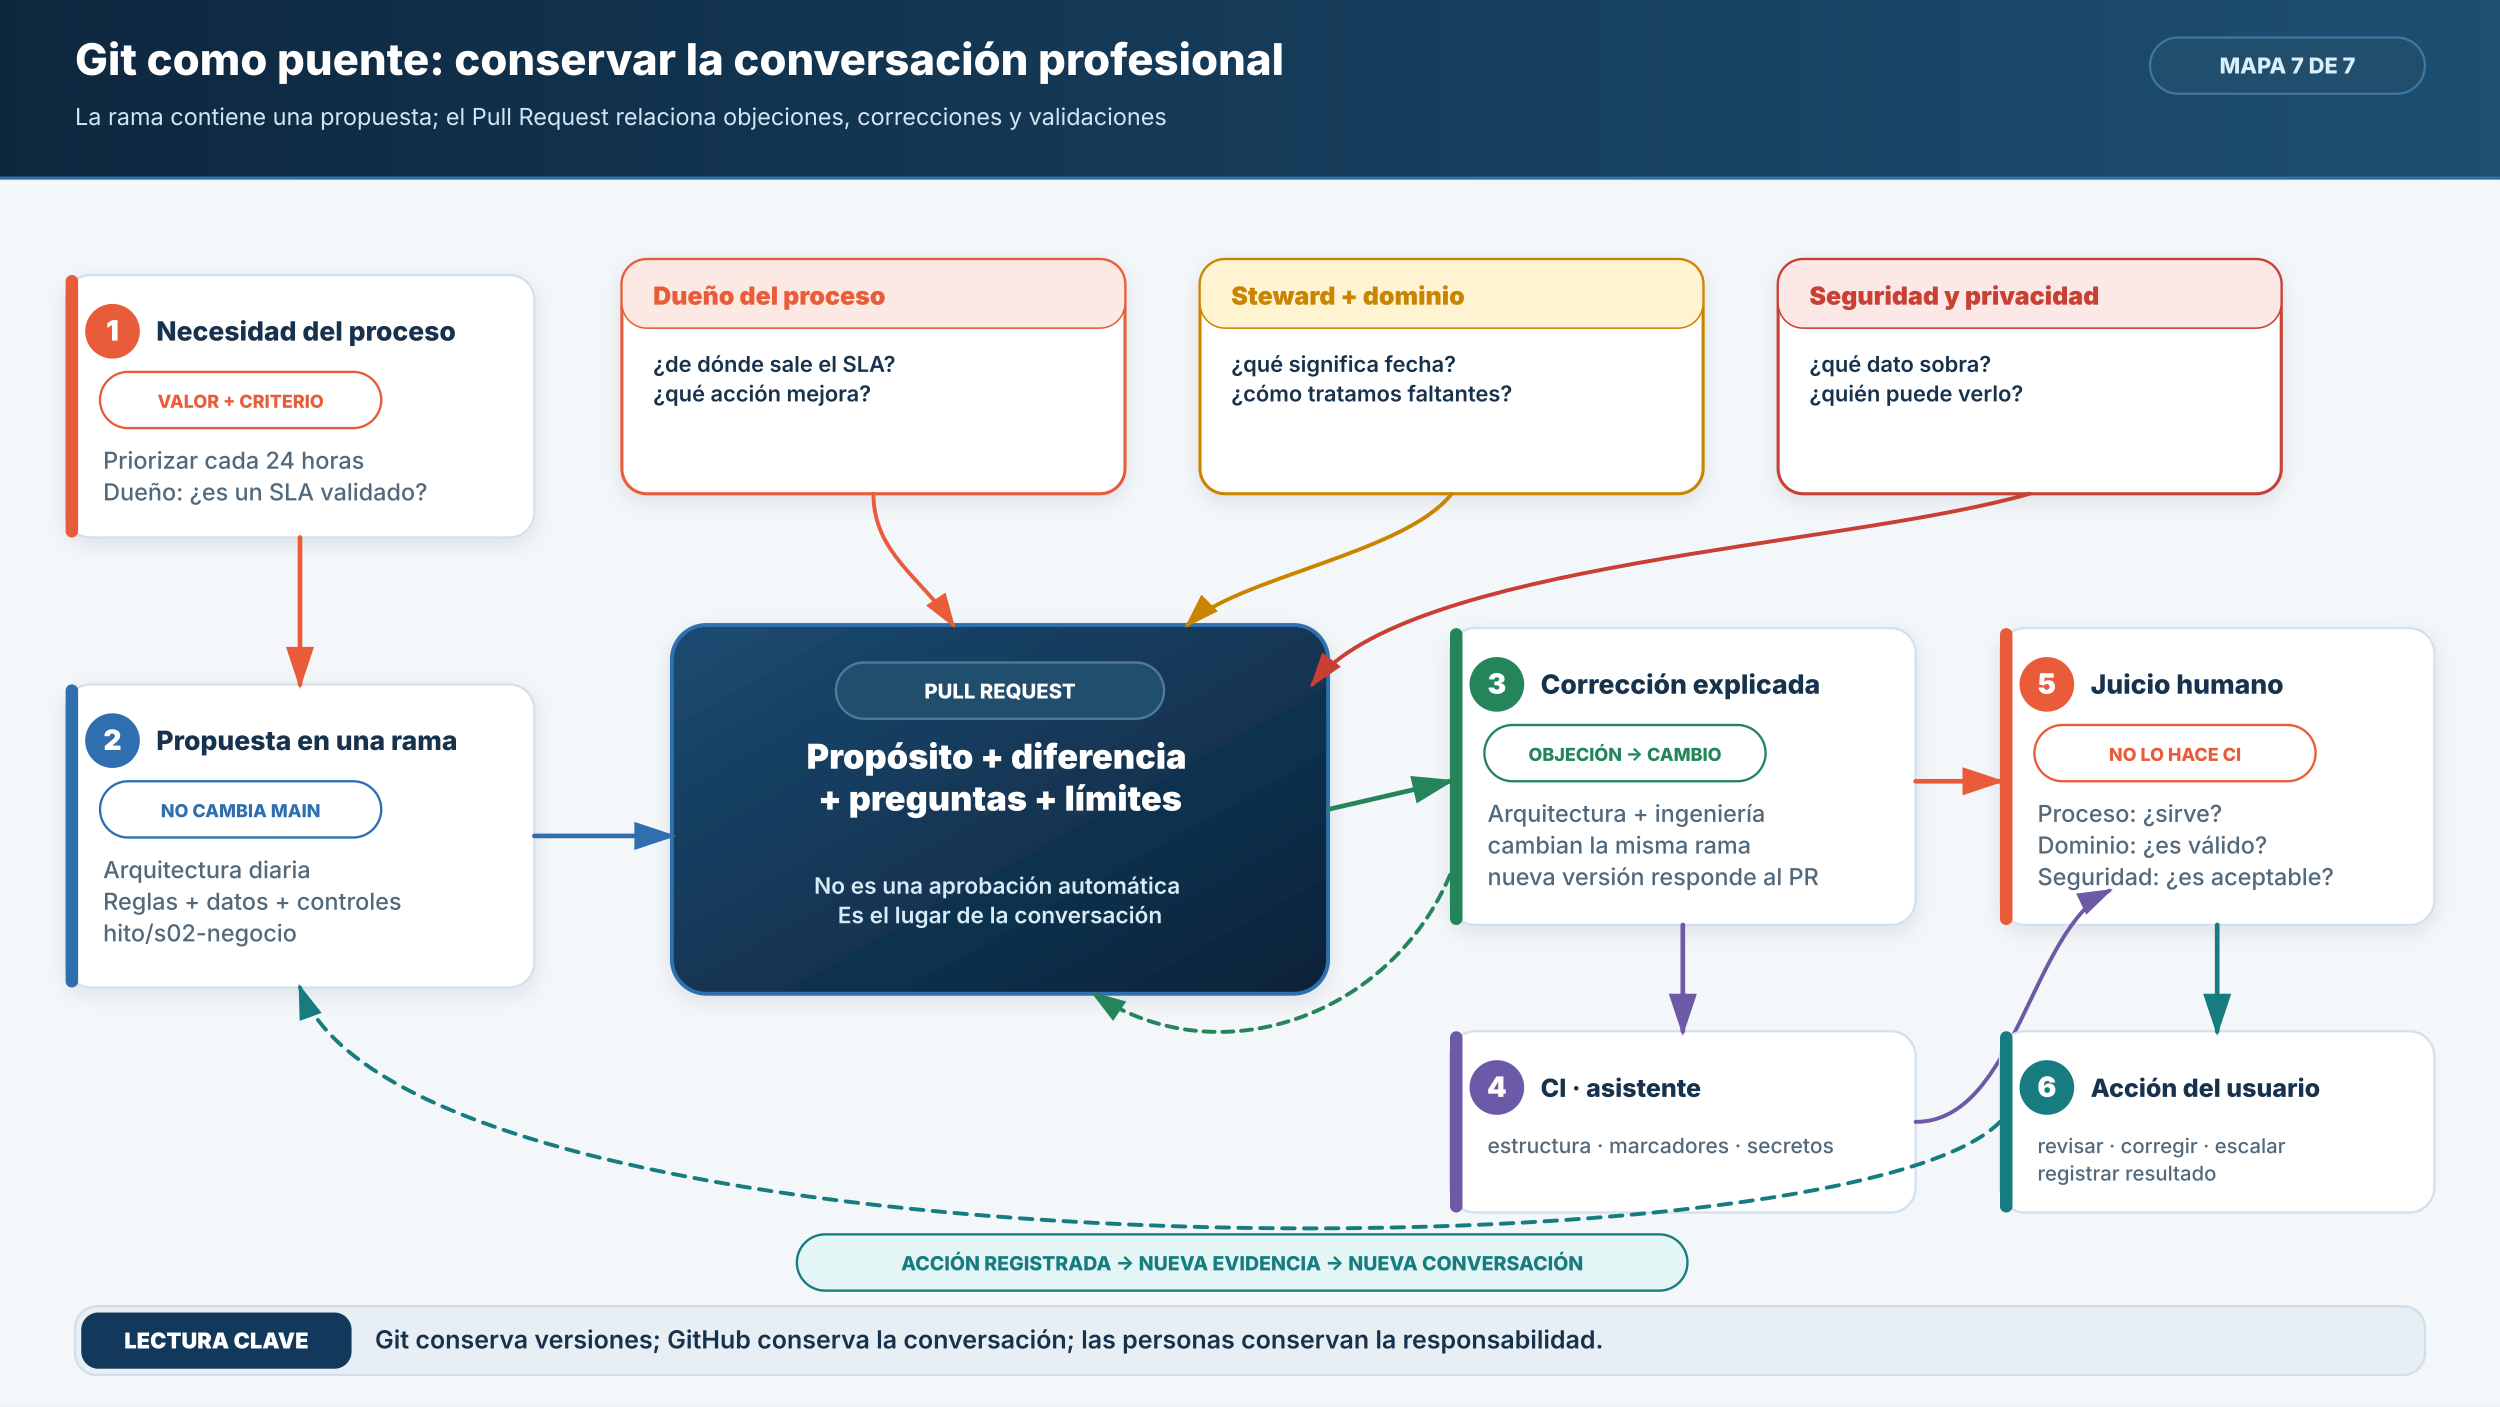
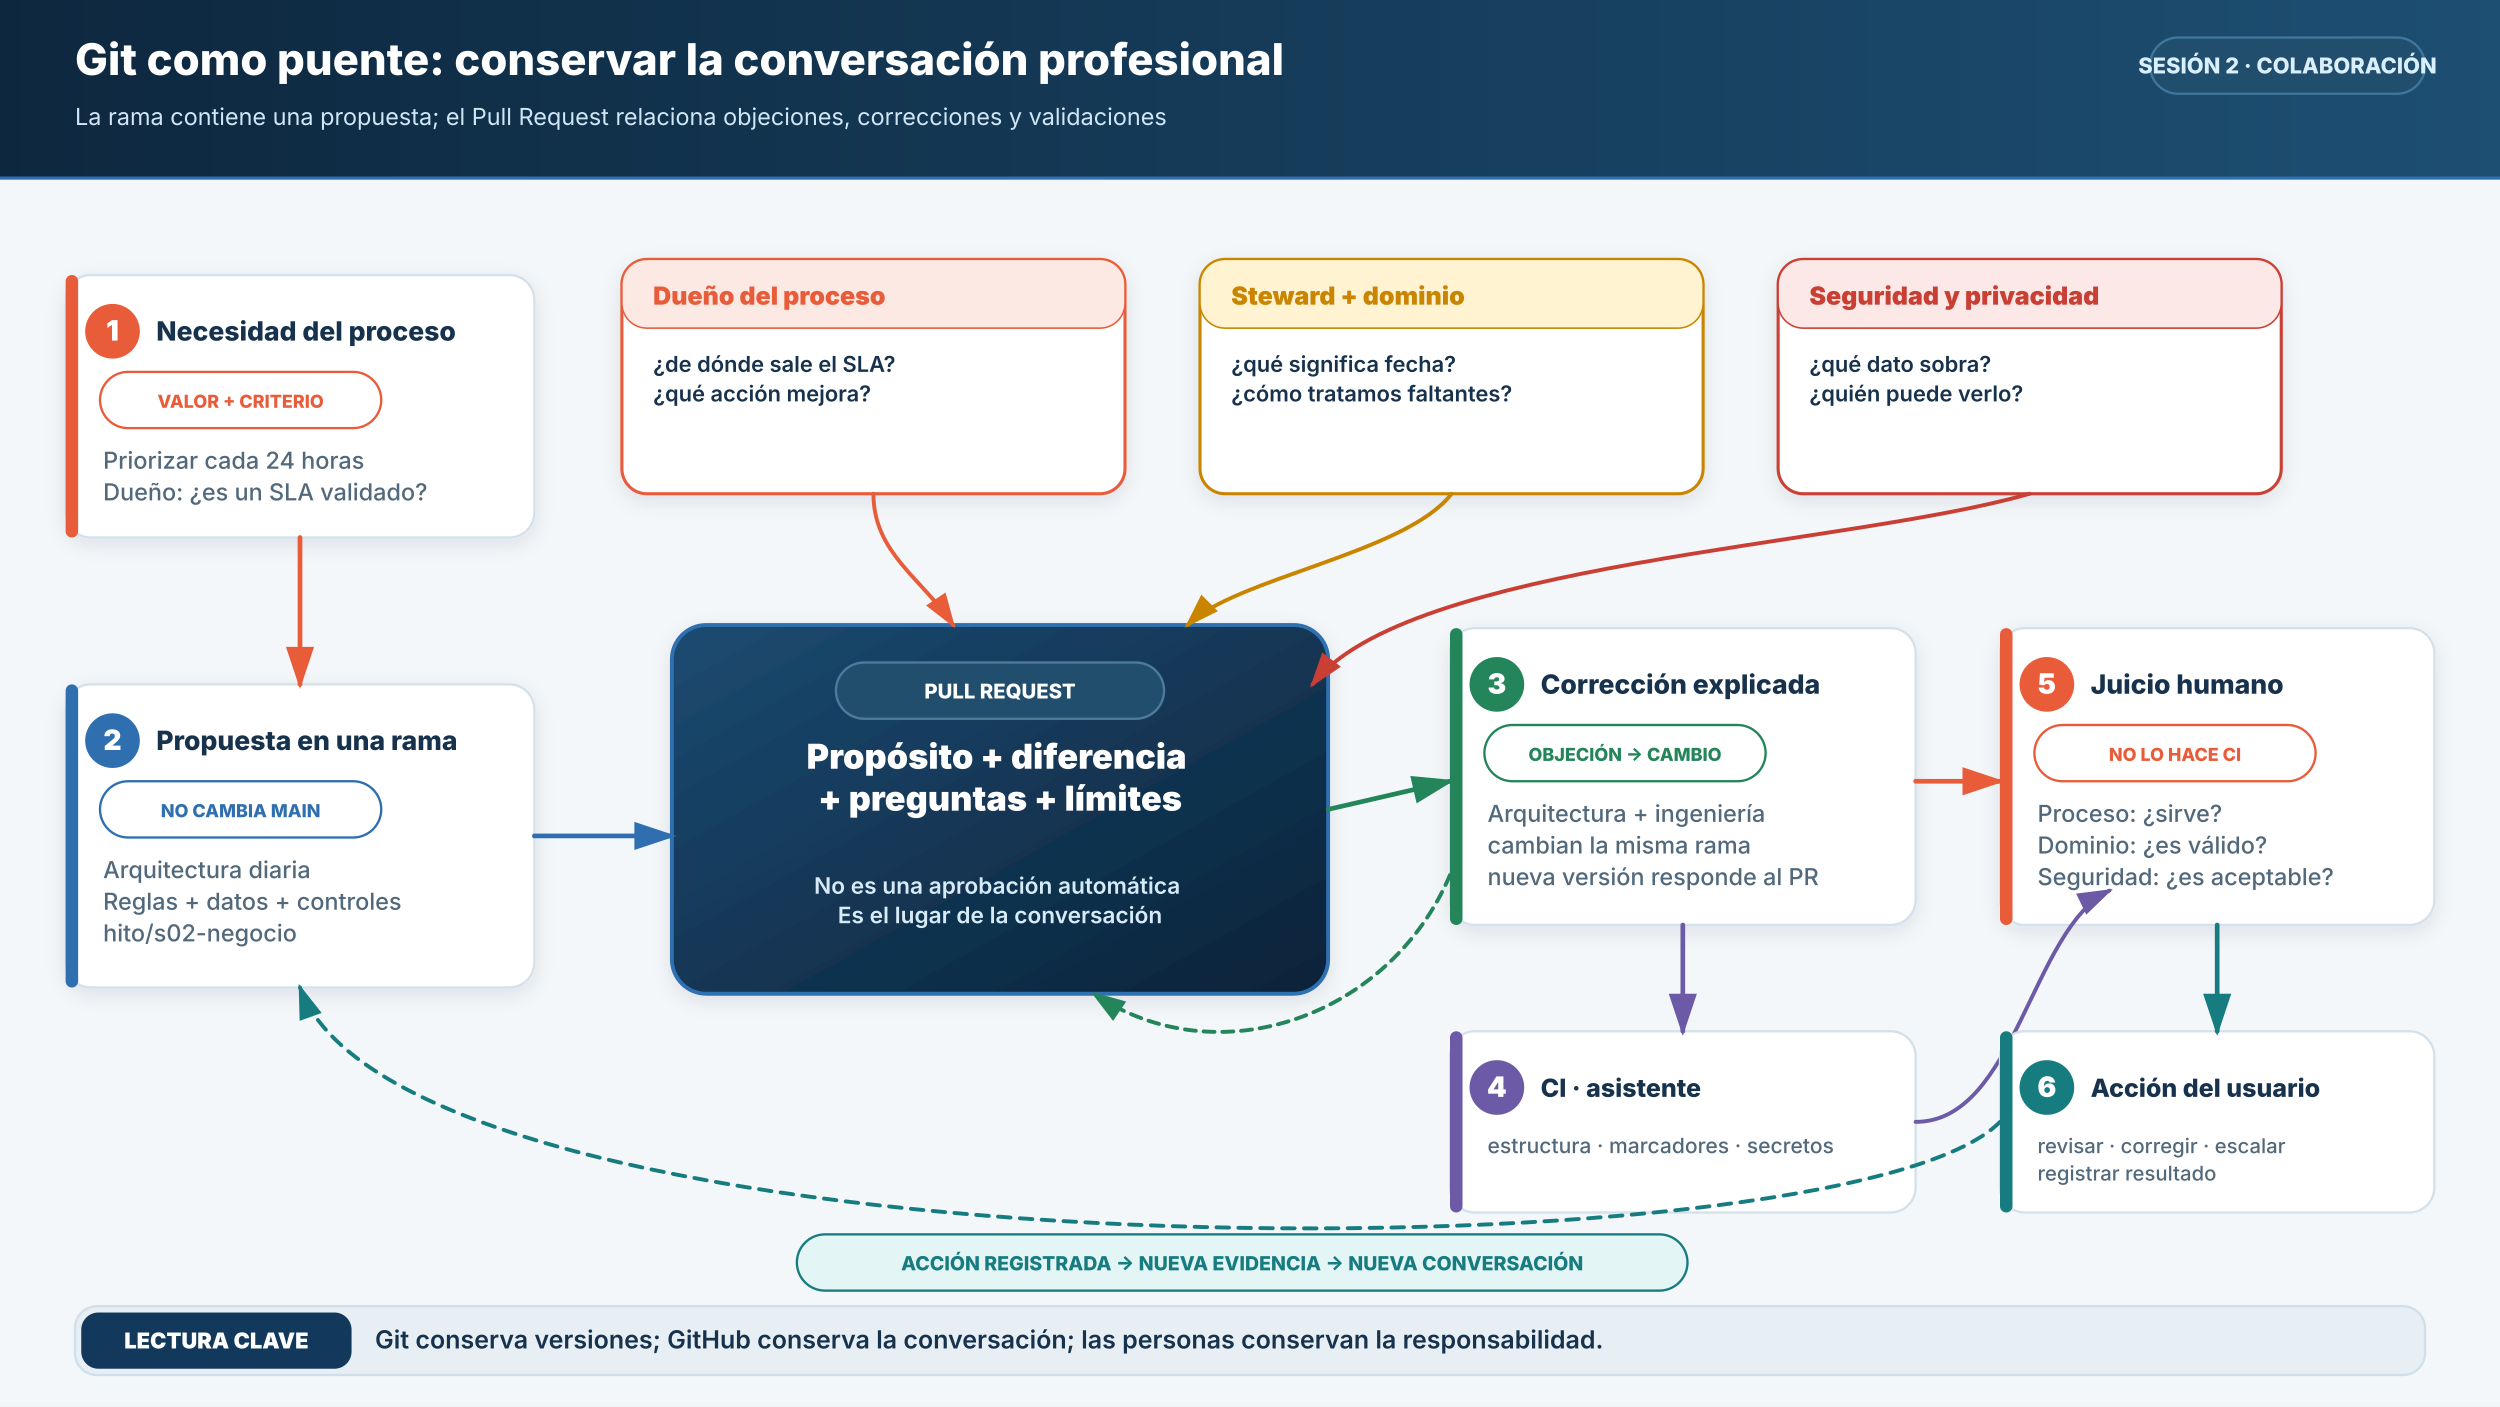
<svg xmlns="http://www.w3.org/2000/svg" width="1600" height="900" viewBox="0 0 1600 900" role="img" aria-labelledby="title desc">
  <defs>
    <linearGradient id="header-grad" x1="0" y1="0" x2="1" y2="0">
      <stop offset="0%" stop-color="#0D273E" />
      <stop offset="100%" stop-color="#1D4F73" />
    </linearGradient>
    <linearGradient id="navy-card-grad" x1="0" y1="0" x2="0" y2="1">
      <stop offset="0%" stop-color="#184368" />
      <stop offset="100%" stop-color="#0F2B48" />
    </linearGradient>
    <linearGradient id="hub-grad" x1="0" y1="0" x2="1" y2="1">
      <stop offset="0%" stop-color="#1C4B72" />
      <stop offset="100%" stop-color="#0A2238" />
    </linearGradient>
    <filter id="shadow" x="-10%" y="-10%" width="125%" height="130%">
      <feDropShadow dx="0" dy="4" stdDeviation="6" flood-color="#0F2B48" flood-opacity="0.09" />
    </filter>
    <filter id="shadow-lg" x="-15%" y="-15%" width="135%" height="140%">
      <feDropShadow dx="0" dy="8" stdDeviation="12" flood-color="#0F2B48" flood-opacity="0.14" />
    </filter>
    <marker id="arrow-blue" markerWidth="10" markerHeight="10" refX="8" refY="3" orient="auto">
      <path d="M0,0 L0,6 L9,3 z" fill="#2F6FB0" />
    </marker>
    <marker id="arrow-red" markerWidth="10" markerHeight="10" refX="8" refY="3" orient="auto">
      <path d="M0,0 L0,6 L9,3 z" fill="#C93F34" />
    </marker>
    <marker id="arrow-green" markerWidth="10" markerHeight="10" refX="8" refY="3" orient="auto">
      <path d="M0,0 L0,6 L9,3 z" fill="#24855A" />
    </marker>
    <marker id="arrow-purple" markerWidth="10" markerHeight="10" refX="8" refY="3" orient="auto">
      <path d="M0,0 L0,6 L9,3 z" fill="#6C5AA7" />
    </marker>
    <marker id="arrow-orange" markerWidth="10" markerHeight="10" refX="8" refY="3" orient="auto">
      <path d="M0,0 L0,6 L9,3 z" fill="#E95C3A" />
    </marker>
    <marker id="arrow-amber" markerWidth="10" markerHeight="10" refX="8" refY="3" orient="auto">
      <path d="M0,0 L0,6 L9,3 z" fill="#C98500" />
    </marker>
    <marker id="arrow-teal" markerWidth="10" markerHeight="10" refX="8" refY="3" orient="auto">
      <path d="M0,0 L0,6 L9,3 z" fill="#167C80" />
    </marker>
    <marker id="arrow-ink" markerWidth="10" markerHeight="10" refX="8" refY="3" orient="auto">
      <path d="M0,0 L0,6 L9,3 z" fill="#17324D" />
    </marker>
  </defs>
  <rect width="1600" height="900" fill="#F3F7FA" />
  <rect x="0" y="0" width="1600" height="114" rx="0" fill="url(#header-grad)" stroke="#0D273E" stroke-width="0" opacity="1" />
  <line x1="0" y1="114" x2="1600" y2="114" stroke="#2F6FB0" stroke-width="2" fill="none" stroke-linecap="round" />
  <rect x="1376" y="24" width="176" height="36" rx="18" fill="#214E6D" stroke="#3F769C" stroke-width="1.5" opacity="1" />
  <text x="1464.0" y="47" fill="#D9EFFB" font-family="Inter, -apple-system, Segoe UI, Arial, sans-serif" font-size="14" font-weight="800" text-anchor="middle" style="">
-     <tspan x="1464.0" dy="0">MAPA 7 DE 7</tspan>
+     <tspan x="1464.0" dy="0">SESIÓN 2 · COLABORACIÓN</tspan>
  </text>
  <text x="48" y="48" fill="#FFFFFF" font-family="Inter, -apple-system, Segoe UI, Arial, sans-serif" font-size="28" font-weight="800" text-anchor="start" style="">
    <tspan x="48" dy="0">Git como puente: conservar la conversación profesional</tspan>
  </text>
  <text x="48" y="80" fill="#D1E6F5" font-family="Inter, -apple-system, Segoe UI, Arial, sans-serif" font-size="15" font-weight="400" text-anchor="start" style="">
    <tspan x="48" dy="0">La rama contiene una propuesta; el Pull Request relaciona objeciones, correcciones y validaciones</tspan>
  </text>
  <rect x="42" y="176" width="300" height="168" rx="16" fill="#FFFFFF" stroke="#D4E1EB" stroke-width="1.5" opacity="1" filter="url(#shadow)" />
  <rect x="42" y="176" width="8" height="168" rx="4" fill="#E95C3A" stroke="#E95C3A" stroke-width="0" opacity="1" />
  <circle cx="72" cy="212" r="17" fill="#E95C3A" stroke="#E95C3A" stroke-width="1" />
  <text x="72" y="218" fill="#FFFFFF" font-family="Inter, -apple-system, Segoe UI, Arial, sans-serif" font-size="18" font-weight="900" text-anchor="middle" style="">
    <tspan x="72" dy="0">1</tspan>
  </text>
  <text x="100" y="218" fill="#17324D" font-family="Inter, -apple-system, Segoe UI, Arial, sans-serif" font-size="17" font-weight="800" text-anchor="start" style="">
    <tspan x="100" dy="0">Necesidad del proceso</tspan>
  </text>
  <rect x="64" y="238" width="180" height="36" rx="18" fill="#FFFFFF" stroke="#E95C3A" stroke-width="1.5" opacity="1" />
  <text x="154.0" y="261" fill="#E95C3A" font-family="Inter, -apple-system, Segoe UI, Arial, sans-serif" font-size="11.5" font-weight="800" text-anchor="middle" style="">
    <tspan x="154.0" dy="0">VALOR + CRITERIO</tspan>
  </text>
  <text x="66" y="300" fill="#52697C" font-family="Inter, -apple-system, Segoe UI, Arial, sans-serif" font-size="15" font-weight="500" text-anchor="start" style="">
    <tspan x="66" dy="0">Priorizar cada 24 horas</tspan>
    <tspan x="66" dy="20.25">Dueño: ¿es un SLA validado?</tspan>
  </text>
  <rect x="42" y="438" width="300" height="194" rx="16" fill="#FFFFFF" stroke="#D4E1EB" stroke-width="1.5" opacity="1" filter="url(#shadow)" />
  <rect x="42" y="438" width="8" height="194" rx="4" fill="#2F6FB0" stroke="#2F6FB0" stroke-width="0" opacity="1" />
  <circle cx="72" cy="474" r="17" fill="#2F6FB0" stroke="#2F6FB0" stroke-width="1" />
  <text x="72" y="480" fill="#FFFFFF" font-family="Inter, -apple-system, Segoe UI, Arial, sans-serif" font-size="18" font-weight="900" text-anchor="middle" style="">
    <tspan x="72" dy="0">2</tspan>
  </text>
  <text x="100" y="480" fill="#17324D" font-family="Inter, -apple-system, Segoe UI, Arial, sans-serif" font-size="17" font-weight="800" text-anchor="start" style="">
    <tspan x="100" dy="0">Propuesta en una rama</tspan>
  </text>
  <rect x="64" y="500" width="180" height="36" rx="18" fill="#FFFFFF" stroke="#2F6FB0" stroke-width="1.5" opacity="1" />
  <text x="154.0" y="523" fill="#2F6FB0" font-family="Inter, -apple-system, Segoe UI, Arial, sans-serif" font-size="11.5" font-weight="800" text-anchor="middle" style="">
    <tspan x="154.0" dy="0">NO CAMBIA MAIN</tspan>
  </text>
  <text x="66" y="562" fill="#52697C" font-family="Inter, -apple-system, Segoe UI, Arial, sans-serif" font-size="15" font-weight="500" text-anchor="start" style="">
    <tspan x="66" dy="0">Arquitectura diaria</tspan>
    <tspan x="66" dy="20.25">Reglas + datos + controles</tspan>
    <tspan x="66" dy="20.25">hito/s02-negocio</tspan>
  </text>
  <line x1="192" y1="344" x2="192" y2="438" stroke="#E95C3A" stroke-width="3" fill="none" stroke-linecap="round" marker-end="url(#arrow-orange)" />
  <rect x="398" y="166" width="322" height="150" rx="16" fill="#FFFFFF" stroke="#E95C3A" stroke-width="2" opacity="1" filter="url(#shadow)" />
  <rect x="398" y="166" width="322" height="44" rx="16" fill="#FDE9E3" stroke="#E95C3A" stroke-width="1" opacity="1" />
  <text x="418" y="195" fill="#E95C3A" font-family="Inter, -apple-system, Segoe UI, Arial, sans-serif" font-size="16" font-weight="900" text-anchor="start" style="">
    <tspan x="418" dy="0">Dueño del proceso</tspan>
  </text>
  <text x="418" y="238" fill="#17324D" font-family="Inter, -apple-system, Segoe UI, Arial, sans-serif" font-size="14" font-weight="600" text-anchor="start" style="">
    <tspan x="418" dy="0">¿de dónde sale el SLA?</tspan>
    <tspan x="418" dy="18.9">¿qué acción mejora?</tspan>
  </text>
  <rect x="768" y="166" width="322" height="150" rx="16" fill="#FFFFFF" stroke="#C98500" stroke-width="2" opacity="1" filter="url(#shadow)" />
  <rect x="768" y="166" width="322" height="44" rx="16" fill="#FFF3D2" stroke="#C98500" stroke-width="1" opacity="1" />
  <text x="788" y="195" fill="#C98500" font-family="Inter, -apple-system, Segoe UI, Arial, sans-serif" font-size="16" font-weight="900" text-anchor="start" style="">
    <tspan x="788" dy="0">Steward + dominio</tspan>
  </text>
  <text x="788" y="238" fill="#17324D" font-family="Inter, -apple-system, Segoe UI, Arial, sans-serif" font-size="14" font-weight="600" text-anchor="start" style="">
    <tspan x="788" dy="0">¿qué significa fecha?</tspan>
    <tspan x="788" dy="18.9">¿cómo tratamos faltantes?</tspan>
  </text>
  <rect x="1138" y="166" width="322" height="150" rx="16" fill="#FFFFFF" stroke="#C93F34" stroke-width="2" opacity="1" filter="url(#shadow)" />
  <rect x="1138" y="166" width="322" height="44" rx="16" fill="#FCE8E6" stroke="#C93F34" stroke-width="1" opacity="1" />
  <text x="1158" y="195" fill="#C93F34" font-family="Inter, -apple-system, Segoe UI, Arial, sans-serif" font-size="16" font-weight="900" text-anchor="start" style="">
    <tspan x="1158" dy="0">Seguridad y privacidad</tspan>
  </text>
  <text x="1158" y="238" fill="#17324D" font-family="Inter, -apple-system, Segoe UI, Arial, sans-serif" font-size="14" font-weight="600" text-anchor="start" style="">
    <tspan x="1158" dy="0">¿qué dato sobra?</tspan>
    <tspan x="1158" dy="18.9">¿quién puede verlo?</tspan>
  </text>
  <rect x="430" y="400" width="420" height="236" rx="22" fill="url(#hub-grad)" stroke="#2F6FB0" stroke-width="2.5" opacity="1" filter="url(#shadow)" />
  <rect x="535" y="424" width="210" height="36" rx="18" fill="#214E6D" stroke="#4E7B99" stroke-width="1.5" opacity="1" />
  <text x="640.0" y="447" fill="#FFFFFF" font-family="Inter, -apple-system, Segoe UI, Arial, sans-serif" font-size="13" font-weight="800" text-anchor="middle" style="">
    <tspan x="640.0" dy="0">PULL REQUEST</tspan>
  </text>
  <text x="640" y="492" fill="#FFFFFF" font-family="Inter, -apple-system, Segoe UI, Arial, sans-serif" font-size="22" font-weight="850" text-anchor="middle" style="">
    <tspan x="640" dy="0">Propósito + diferencia</tspan>
    <tspan x="640" dy="26.84">+ preguntas + límites</tspan>
  </text>
  <text x="640" y="572" fill="#D7EBF7" font-family="Inter, -apple-system, Segoe UI, Arial, sans-serif" font-size="14.5" font-weight="600" text-anchor="middle" style="">
    <tspan x="640" dy="0">No es una aprobación automática</tspan>
    <tspan x="640" dy="18.85">Es el lugar de la conversación</tspan>
  </text>
  <line x1="342" y1="535" x2="430" y2="535" stroke="#2F6FB0" stroke-width="3" fill="none" stroke-linecap="round" marker-end="url(#arrow-blue)" />
  <path d="M559 316 C559 354 590 370 610 400" stroke="#E95C3A" stroke-width="2.5" fill="none" stroke-linecap="round" stroke-linejoin="round" marker-end="url(#arrow-orange)" />
  <path d="M929 316 C900 354 790 370 760 400" stroke="#C98500" stroke-width="2.5" fill="none" stroke-linecap="round" stroke-linejoin="round" marker-end="url(#arrow-amber)" />
  <path d="M1299 316 C1180 350 900 360 840 438" stroke="#C93F34" stroke-width="2.5" fill="none" stroke-linecap="round" stroke-linejoin="round" marker-end="url(#arrow-red)" />
  <rect x="928" y="402" width="298" height="190" rx="16" fill="#FFFFFF" stroke="#D4E1EB" stroke-width="1.5" opacity="1" filter="url(#shadow)" />
  <rect x="928" y="402" width="8" height="190" rx="4" fill="#24855A" stroke="#24855A" stroke-width="0" opacity="1" />
  <circle cx="958" cy="438" r="17" fill="#24855A" stroke="#24855A" stroke-width="1" />
  <text x="958" y="444" fill="#FFFFFF" font-family="Inter, -apple-system, Segoe UI, Arial, sans-serif" font-size="18" font-weight="900" text-anchor="middle" style="">
    <tspan x="958" dy="0">3</tspan>
  </text>
  <text x="986" y="444" fill="#17324D" font-family="Inter, -apple-system, Segoe UI, Arial, sans-serif" font-size="17" font-weight="800" text-anchor="start" style="">
    <tspan x="986" dy="0">Corrección explicada</tspan>
  </text>
  <rect x="950" y="464" width="180" height="36" rx="18" fill="#FFFFFF" stroke="#24855A" stroke-width="1.5" opacity="1" />
  <text x="1040.0" y="487" fill="#24855A" font-family="Inter, -apple-system, Segoe UI, Arial, sans-serif" font-size="11.5" font-weight="800" text-anchor="middle" style="">
    <tspan x="1040.0" dy="0">OBJECIÓN → CAMBIO</tspan>
  </text>
  <text x="952" y="526" fill="#52697C" font-family="Inter, -apple-system, Segoe UI, Arial, sans-serif" font-size="15" font-weight="500" text-anchor="start" style="">
    <tspan x="952" dy="0">Arquitectura + ingeniería</tspan>
    <tspan x="952" dy="20.25">cambian la misma rama</tspan>
    <tspan x="952" dy="20.25">nueva versión responde al PR</tspan>
  </text>
  <line x1="850" y1="518" x2="928" y2="500" stroke="#24855A" stroke-width="3" fill="none" stroke-linecap="round" marker-end="url(#arrow-green)" />
  <path d="M928 560 C890 650 780 690 700 636" stroke="#24855A" stroke-width="2.5" fill="none" stroke-linecap="round" stroke-linejoin="round" marker-end="url(#arrow-green)" stroke-dasharray="7 5" />
  <rect x="928" y="660" width="298" height="116" rx="16" fill="#FFFFFF" stroke="#D4E1EB" stroke-width="1.5" opacity="1" />
  <rect x="928" y="660" width="8" height="116" rx="4" fill="#6C5AA7" stroke="#6C5AA7" stroke-width="0" opacity="1" />
  <circle cx="958" cy="696" r="17" fill="#6C5AA7" stroke="#6C5AA7" stroke-width="1" />
  <text x="958" y="702" fill="#FFFFFF" font-family="Inter, -apple-system, Segoe UI, Arial, sans-serif" font-size="18" font-weight="900" text-anchor="middle" style="">
    <tspan x="958" dy="0">4</tspan>
  </text>
  <text x="986" y="702" fill="#17324D" font-family="Inter, -apple-system, Segoe UI, Arial, sans-serif" font-size="16" font-weight="800" text-anchor="start" style="">
    <tspan x="986" dy="0">CI · asistente</tspan>
  </text>
  <text x="952" y="738" fill="#52697C" font-family="Inter, -apple-system, Segoe UI, Arial, sans-serif" font-size="13.5" font-weight="500" text-anchor="start" style="">
    <tspan x="952" dy="0">estructura · marcadores · secretos</tspan>
  </text>
  <line x1="1077" y1="592" x2="1077" y2="660" stroke="#6C5AA7" stroke-width="3" fill="none" stroke-linecap="round" marker-end="url(#arrow-purple)" />
  <rect x="1280" y="402" width="278" height="190" rx="16" fill="#FFFFFF" stroke="#D4E1EB" stroke-width="1.5" opacity="1" filter="url(#shadow)" />
  <rect x="1280" y="402" width="8" height="190" rx="4" fill="#E95C3A" stroke="#E95C3A" stroke-width="0" opacity="1" />
  <circle cx="1310" cy="438" r="17" fill="#E95C3A" stroke="#E95C3A" stroke-width="1" />
  <text x="1310" y="444" fill="#FFFFFF" font-family="Inter, -apple-system, Segoe UI, Arial, sans-serif" font-size="18" font-weight="900" text-anchor="middle" style="">
    <tspan x="1310" dy="0">5</tspan>
  </text>
  <text x="1338" y="444" fill="#17324D" font-family="Inter, -apple-system, Segoe UI, Arial, sans-serif" font-size="17" font-weight="800" text-anchor="start" style="">
    <tspan x="1338" dy="0">Juicio humano</tspan>
  </text>
  <rect x="1302" y="464" width="180" height="36" rx="18" fill="#FFFFFF" stroke="#E95C3A" stroke-width="1.5" opacity="1" />
  <text x="1392.0" y="487" fill="#E95C3A" font-family="Inter, -apple-system, Segoe UI, Arial, sans-serif" font-size="11.5" font-weight="800" text-anchor="middle" style="">
    <tspan x="1392.0" dy="0">NO LO HACE CI</tspan>
  </text>
  <text x="1304" y="526" fill="#52697C" font-family="Inter, -apple-system, Segoe UI, Arial, sans-serif" font-size="15" font-weight="500" text-anchor="start" style="">
    <tspan x="1304" dy="0">Proceso: ¿sirve?</tspan>
    <tspan x="1304" dy="20.25">Dominio: ¿es válido?</tspan>
    <tspan x="1304" dy="20.25">Seguridad: ¿es aceptable?</tspan>
  </text>
  <line x1="1226" y1="500" x2="1280" y2="500" stroke="#E95C3A" stroke-width="3" fill="none" stroke-linecap="round" marker-end="url(#arrow-orange)" />
  <path d="M1226 718 C1290 718 1300 594 1350 570" stroke="#6C5AA7" stroke-width="2.5" fill="none" stroke-linecap="round" stroke-linejoin="round" marker-end="url(#arrow-purple)" />
  <rect x="1280" y="660" width="278" height="116" rx="16" fill="#FFFFFF" stroke="#D4E1EB" stroke-width="1.5" opacity="1" />
  <rect x="1280" y="660" width="8" height="116" rx="4" fill="#167C80" stroke="#167C80" stroke-width="0" opacity="1" />
  <circle cx="1310" cy="696" r="17" fill="#167C80" stroke="#167C80" stroke-width="1" />
  <text x="1310" y="702" fill="#FFFFFF" font-family="Inter, -apple-system, Segoe UI, Arial, sans-serif" font-size="18" font-weight="900" text-anchor="middle" style="">
    <tspan x="1310" dy="0">6</tspan>
  </text>
  <text x="1338" y="702" fill="#17324D" font-family="Inter, -apple-system, Segoe UI, Arial, sans-serif" font-size="16" font-weight="800" text-anchor="start" style="">
    <tspan x="1338" dy="0">Acción del usuario</tspan>
  </text>
  <text x="1304" y="738" fill="#52697C" font-family="Inter, -apple-system, Segoe UI, Arial, sans-serif" font-size="13" font-weight="500" text-anchor="start" style="">
    <tspan x="1304" dy="0">revisar · corregir · escalar</tspan>
    <tspan x="1304" dy="17.55">registrar resultado</tspan>
  </text>
  <line x1="1419" y1="592" x2="1419" y2="660" stroke="#167C80" stroke-width="3" fill="none" stroke-linecap="round" marker-end="url(#arrow-teal)" />
  <path d="M1280 718 C1180 820 260 820 192 632" stroke="#167C80" stroke-width="2.5" fill="none" stroke-linecap="round" stroke-linejoin="round" marker-end="url(#arrow-teal)" stroke-dasharray="8 6" />
  <rect x="510" y="790" width="570" height="36" rx="18" fill="#E3F5F5" stroke="#167C80" stroke-width="1.5" opacity="1" />
  <text x="795.0" y="813" fill="#167C80" font-family="Inter, -apple-system, Segoe UI, Arial, sans-serif" font-size="12.5" font-weight="800" text-anchor="middle" style="">
    <tspan x="795.0" dy="0">ACCIÓN REGISTRADA → NUEVA EVIDENCIA → NUEVA CONVERSACIÓN</tspan>
  </text>
  <rect x="48" y="836" width="1504" height="44" rx="14" fill="#E7EFF5" stroke="#D0DFEA" stroke-width="1.5" opacity="1" />
  <rect x="52" y="840" width="173" height="36" rx="11" fill="#12395B" stroke="#12395B" stroke-width="0" opacity="1" />
  <text x="138.5" y="863" fill="#FFFFFF" font-family="Inter, -apple-system, Segoe UI, Arial, sans-serif" font-size="14" font-weight="900" text-anchor="middle" style="">
    <tspan x="138.5" dy="0">LECTURA CLAVE</tspan>
  </text>
  <text x="240" y="863" fill="#17324D" font-family="Inter, -apple-system, Segoe UI, Arial, sans-serif" font-size="16" font-weight="600" text-anchor="start" style="">
    <tspan x="240" dy="0">Git conserva versiones; GitHub conserva la conversación; las personas conservan la responsabilidad.</tspan>
  </text>
</svg>
